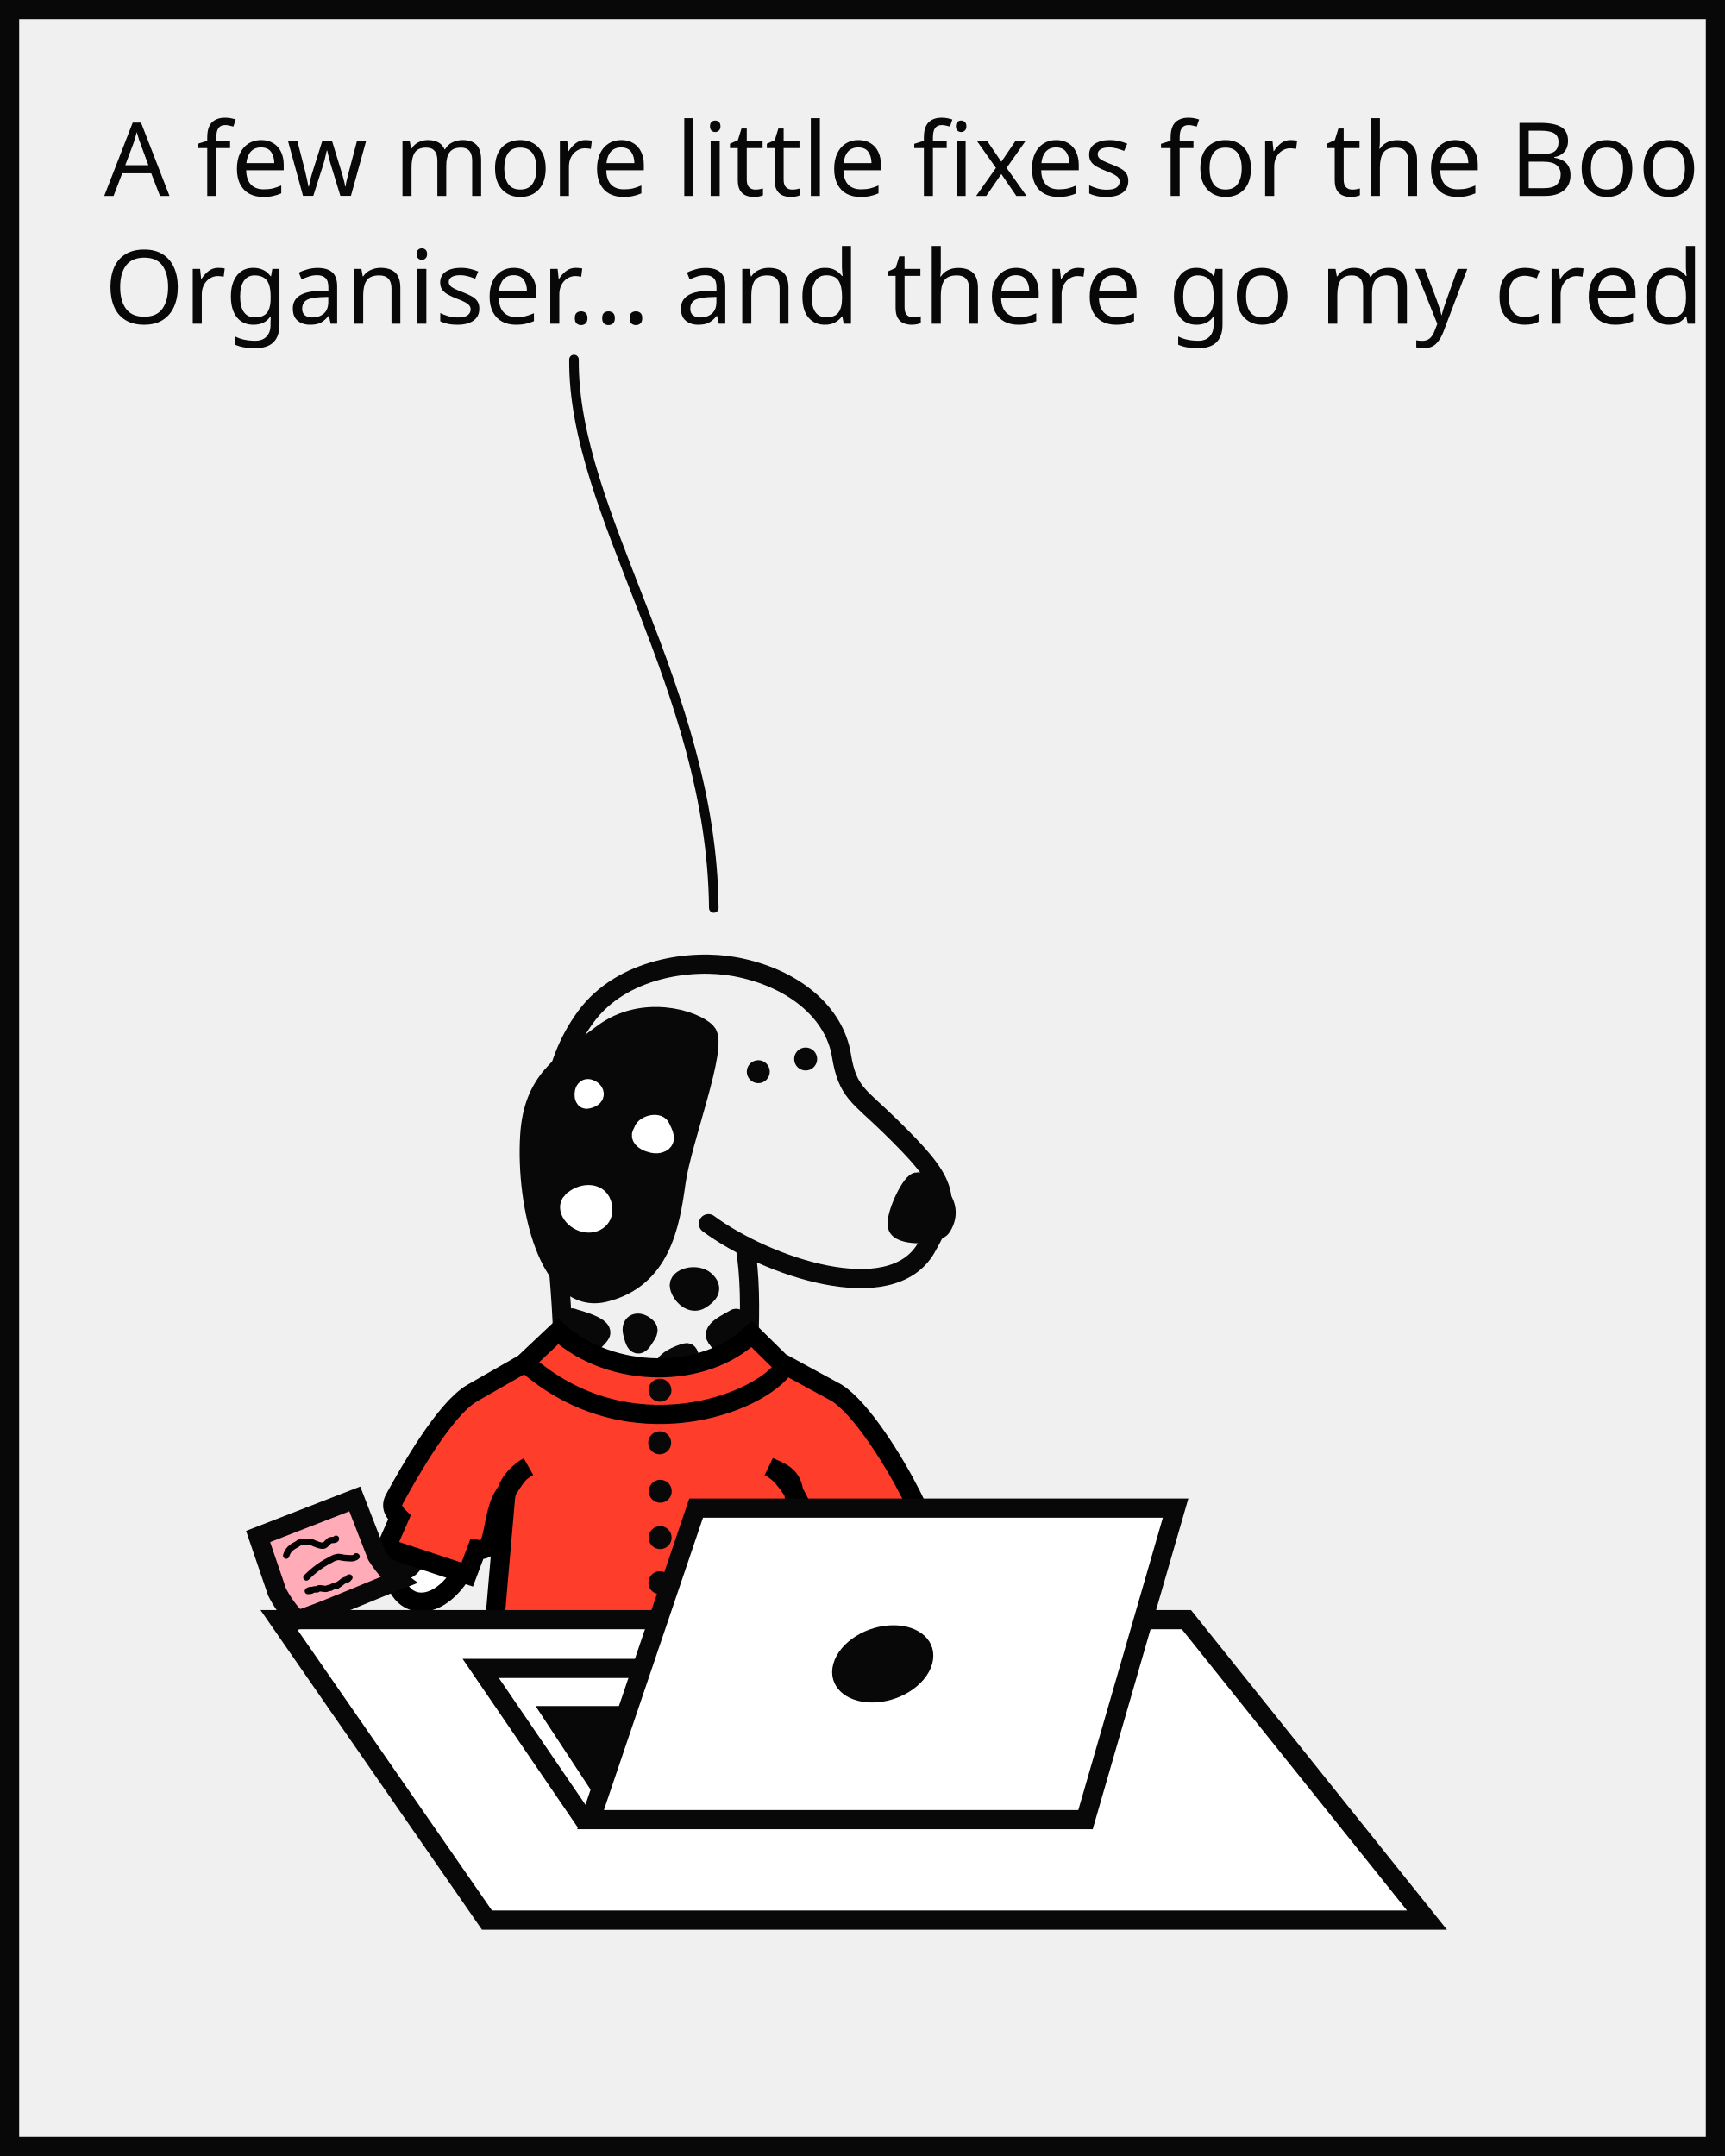
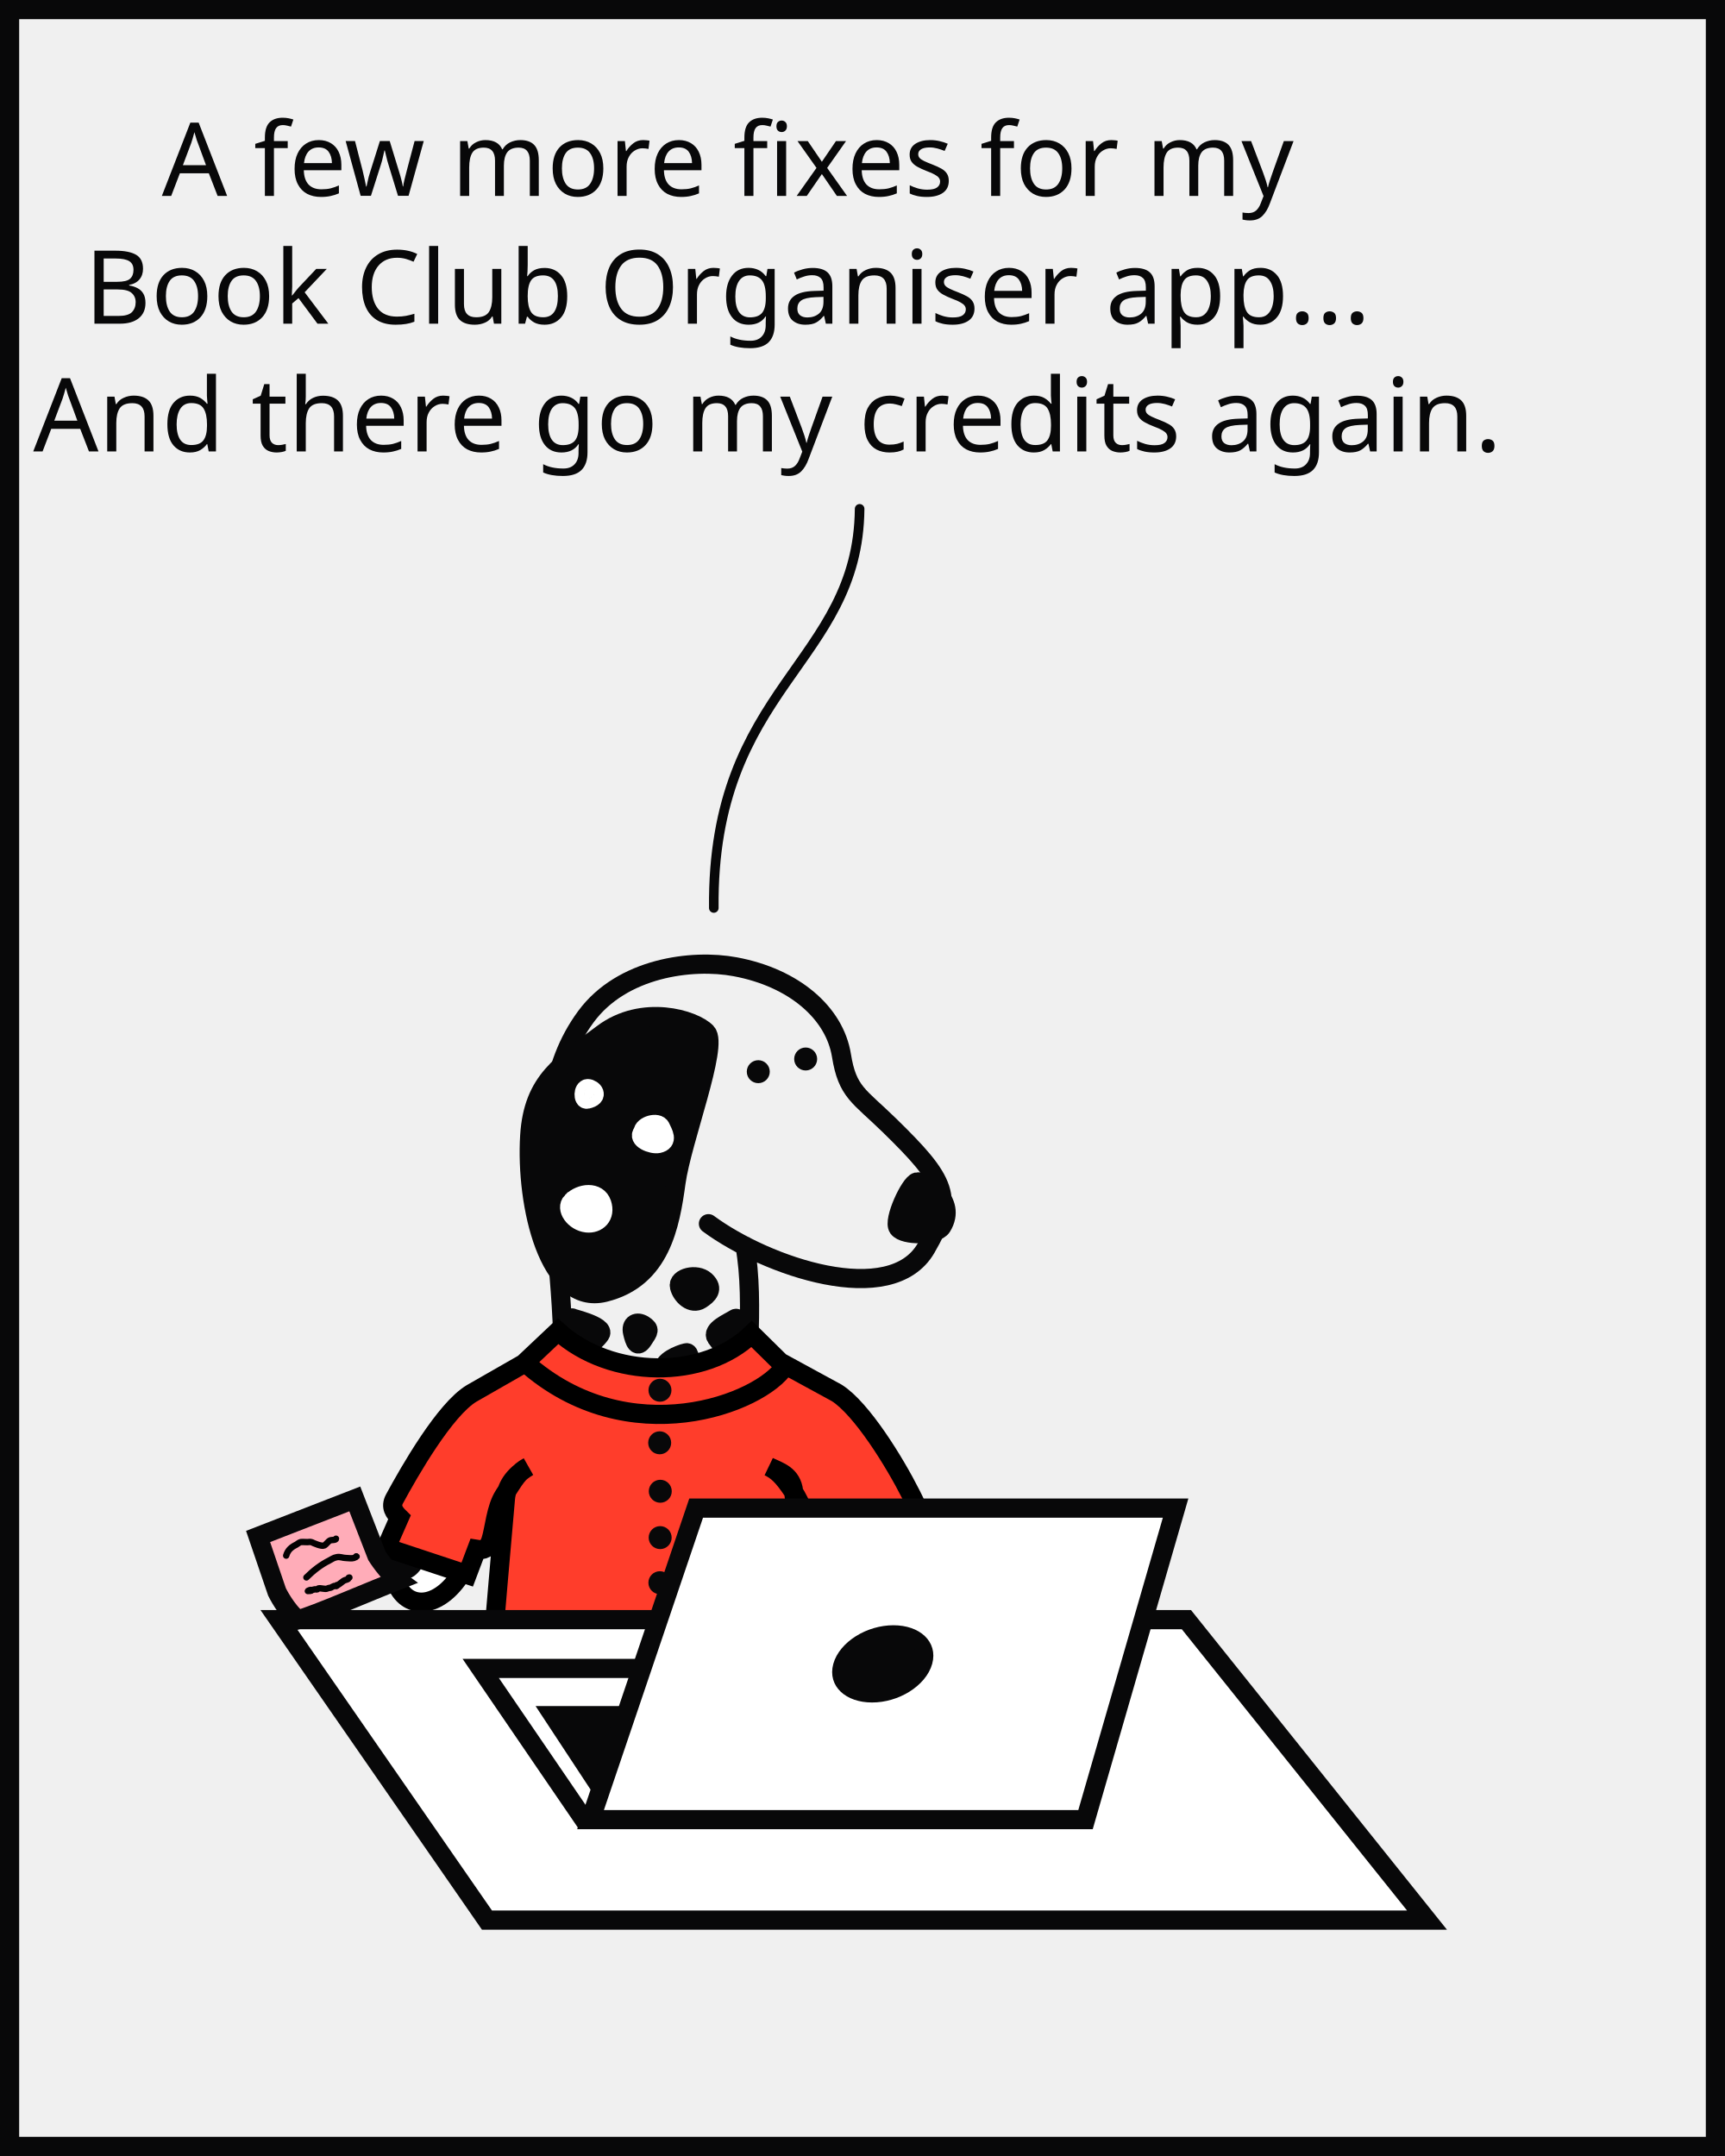
<svg xmlns="http://www.w3.org/2000/svg" width="1080" height="1350" viewBox="0 0 285.75 357.188" version="1.1" id="svg1">
  <defs id="defs1">
    <rect x="337.606" y="293.087" width="868.13" height="871.84" id="rect26" />
    <rect x="358.011" y="335.751" width="877.405" height="734.572" id="rect25" />
    <rect x="418.448" y="244.753" width="748.074" height="801.367" id="rect16" />
    <clipPath clipPathUnits="userSpaceOnUse" id="clipPath3">
      <rect style="fill:#370188;stroke:#370188;stroke-width:3.175" id="rect4" width="387.914" height="225.631" x="-131.677" y="-44.13" ry="1.595" />
    </clipPath>
    <clipPath clipPathUnits="userSpaceOnUse" id="clipPath1">
      <rect style="fill:#ffb65b;stroke:#080809;stroke-width:1;stroke-opacity:1" id="rect2" width="52.834" height="56.148" x="25.121" y="5.599" />
    </clipPath>
    <clipPath clipPathUnits="userSpaceOnUse" id="clipPath1-3">
      <rect style="fill:#ffb65b;stroke:#080809;stroke-width:1;stroke-opacity:1" id="rect2-6" width="52.834" height="56.148" x="25.121" y="5.599" />
    </clipPath>
    <clipPath clipPathUnits="userSpaceOnUse" id="clipPath2">
      <rect style="fill:#080809;fill-opacity:1;stroke:#080809;stroke-width:1;stroke-opacity:1" id="rect6" width="48.395" height="54.33" x="12.001" y="10.582" />
    </clipPath>
  </defs>
  <g id="layer1">
    <g id="g2-6" transform="matrix(3.175,0,0,3.175,-1406.154,-663.0734)">
-       <path style="fill:none;fill-opacity:1;stroke:#080809;stroke-width:0.5;stroke-linecap:round;stroke-dasharray:none;stroke-opacity:1" d="m 480.125,256.221 c -0.113,-11.551 -7.367,-20.547 -7.294,-28.618" id="path13-1-9-2-1-7-8-0-7-8" />
-       <text xml:space="preserve" style="font-style:normal;font-variant:normal;font-weight:normal;font-stretch:normal;font-size:16.933px;font-family:'Nanum Pen';-inkscape-font-specification:'Nanum Pen';text-align:start;letter-spacing:0px;word-spacing:0px;writing-mode:lr-tb;direction:ltr;text-anchor:start;white-space:pre;inline-size:249.382;display:inline;fill:#080809;fill-opacity:1;stroke:none;stroke-width:1.587;stroke-linecap:round;stroke-dasharray:none;stroke-opacity:1" x="73.947" y="156.497" id="text5" transform="matrix(0.3149606,0,0,0.3149606,425.0312,169.7745)">
-         <tspan x="73.947" y="156.497" id="tspan2">A few more little fixes for the Book Club </tspan>
-         <tspan x="73.947" y="177.664" id="tspan3">Organiser... and there go my credits again.</tspan>
+       <path style="fill:none;fill-opacity:1;stroke:#080809;stroke-width:0.5;stroke-linecap:round;stroke-dasharray:none;stroke-opacity:1" d="m 480.125,256.221 c -0.113,-11.551 7.536,-12.757 7.608,-20.828" id="path13-1-9-2-1-7-8-0-7-8" />
+       <text xml:space="preserve" style="font-style:normal;font-variant:normal;font-weight:normal;font-stretch:normal;font-size:16.933px;font-family:'Nanum Pen';-inkscape-font-specification:'Nanum Pen';text-align:center;letter-spacing:0px;word-spacing:0px;writing-mode:lr-tb;direction:ltr;text-anchor:middle;white-space:pre;inline-size:183.787;display:inline;fill:#080809;fill-opacity:1;stroke:none;stroke-width:1.587;stroke-linecap:round;stroke-dasharray:none;stroke-opacity:1" x="196.908" y="156.497" id="text5" transform="matrix(0.3149606,0,0,0.3149606,425.7635,169.7745)">
+         <tspan x="196.908" y="156.497" id="tspan1">A few more fixes for my
+ </tspan>
+         <tspan x="196.908" y="177.664" id="tspan3">Book Club Organiser app...
+ </tspan>
+         <tspan x="196.908" y="198.83" id="tspan4">And there go my credits again.</tspan>
      </text>
    </g>
    <g id="g41" transform="matrix(3.175,0,0,3.175,-5.984463,110.6326)" clip-path="url(#clipPath2)">
      <g id="g40" transform="translate(-15.39833,-0.6019888)" clip-path="none">
        <g id="g26" transform="translate(-140.3533,-19.48443)" style="display:inline">
          <circle style="fill:#080809;fill-opacity:1;stroke:#080809;stroke-width:0.253;stroke-opacity:1" id="circle14" cx="197.199" cy="41.162" r="0.473" />
          <circle style="fill:#080809;fill-opacity:1;stroke:#080809;stroke-width:0.253;stroke-opacity:1" id="circle15" cx="199.671" cy="40.5" r="0.473" />
          <path id="path15" style="fill:none;stroke:#080809;stroke-width:1;stroke-linecap:round" d="m 194.598,49.094 c 3.045,2.248 9.513,4.453 11.355,1.276 1.528,-2.634 1.043,-3.519 -1.915,-6.41 -1.589,-1.553 -2.189,-1.717 -2.5,-3.647 -0.356,-2.212 -2.464,-4.052 -5.545,-4.626 -2.258,-0.421 -5.906,0.05 -7.786,2.603 -3.882,5.272 -0.371,12.437 -1.383,21.566 m 9.681,-9.604 c 0.545,2.982 -0.01,7.346 -0.023,9.135 l -9.658,0.469" />
          <path style="fill:#080809;fill-opacity:1;stroke:#080809;stroke-width:1;stroke-linecap:butt;stroke-opacity:1" d="m 204.499,49.313 c 0.3,0.422 1.986,0.406 2.275,-0.062 0.848,-1.372 -0.934,-2.416 -1.296,-2.336 -0.362,0.08 -1.259,2.004 -0.979,2.398 z" id="path16" />
          <path style="fill:#080809;fill-opacity:1;stroke:#080809;stroke-width:1;stroke-linecap:butt;stroke-opacity:1" d="m 192.273,56.75 c 0.113,0.473 0.741,1.907 1.046,1.45 0.305,-0.457 0.485,-2.452 0.123,-2.372 -0.362,0.08 -1.281,0.453 -1.169,0.922 z" id="path17" />
          <path style="fill:#080809;fill-opacity:1;stroke:#080809;stroke-width:1;stroke-linecap:butt;stroke-opacity:1" d="m 195.008,55.037 c 0.27,0.405 1.391,1.584 1.518,1.05 0.127,-0.535 -0.227,-2.238 -0.538,-2.038 -0.311,0.201 -1.248,0.587 -0.98,0.988 z" id="path18-0" />
          <path style="fill:#080809;fill-opacity:1;stroke:#080809;stroke-width:1;stroke-linecap:butt;stroke-opacity:1" d="m 187.392,55.581 c 0.3,0.422 1.255,-0.257 1.56,-0.714 0.305,-0.457 -1.679,-0.88 -1.464,-0.857 0.214,0.023 -0.375,1.178 -0.095,1.571 z" id="path19" />
          <path style="fill:#080809;fill-opacity:1;stroke:#080809;stroke-width:1;stroke-linecap:butt;stroke-opacity:1" d="m 193.086,52.38 c 0.113,0.473 0.641,0.963 1.105,0.669 0.389,-0.247 0.696,-0.557 0.247,-0.976 -0.449,-0.419 -1.464,-0.162 -1.352,0.307 z" id="path20-3" />
          <path style="fill:#080809;fill-opacity:1;stroke:#080809;stroke-width:1;stroke-linecap:butt;stroke-opacity:1" d="m 190.642,54.783 c 0.113,0.473 0.236,0.834 0.541,0.377 0.305,-0.457 0.381,-0.55 0.037,-0.776 -0.345,-0.226 -0.69,-0.07 -0.578,0.399 z" id="path21-2" />
          <g id="g25" transform="translate(-3.3333333e-6)">
            <path style="fill:#080809;fill-opacity:1;stroke:#080809;stroke-width:1;stroke-linecap:butt;stroke-opacity:1" d="m 189.076,39.185 c -2.073,1.567 -3.622,2.399 -3.802,5.321 -0.221,3.589 0.979,8.897 3.913,8.173 2.934,-0.724 3.414,-3.52 3.719,-5.73 0.305,-2.21 2.236,-7.158 1.589,-7.837 -0.647,-0.679 -3.346,-1.494 -5.419,0.073 z" id="path22-6" />
            <path style="fill:#ffffff;fill-opacity:1;stroke:#ffffff;stroke-width:1;stroke-linecap:butt;stroke-opacity:1" d="m 187.47,47.95 c -0.34,0.348 0.13,1.031 0.781,1.104 0.546,0.061 1.002,-0.359 0.783,-1.012 -0.219,-0.653 -1.105,-0.561 -1.563,-0.092 z" id="path23" />
            <path style="fill:#ffffff;fill-opacity:1;stroke:#ffffff;stroke-width:1;stroke-linecap:butt;stroke-opacity:1" d="m 191.185,44.317 c -0.34,0.348 0.476,0.665 0.801,0.594 0.537,-0.116 0.248,-0.542 0.11,-0.849 -0.138,-0.307 -0.912,-0.092 -0.912,0.255 z" id="path24" />
            <path style="fill:#ffffff;fill-opacity:1;stroke:#ffffff;stroke-width:1;stroke-linecap:butt;stroke-opacity:1" d="m 188.266,42.597 c 0.666,-0.145 0.289,-0.546 0.04,-0.552 -0.25,-0.005 -0.254,0.599 -0.04,0.552 z" id="path25" />
          </g>
        </g>
        <g id="g27" transform="translate(9.12835,-3.283261)" style="display:inline">
          <path style="fill:#ffffff;fill-opacity:1;stroke:#000000;stroke-width:1;stroke-linecap:butt;stroke-opacity:1" d="m 51.337,48.968 c 2.567,6.146 6.229,3.743 3.674,-1.419" id="path26" />
          <path style="fill:#080809;fill-opacity:1;stroke:#080809;stroke-width:1;stroke-linecap:butt;stroke-opacity:1" d="m 53.222,51.114 c 0.024,0.104 -0.102,0.385 0.091,0.431 0.36,0.086 0.918,-0.192 0.801,-0.25 -0.349,-0.172 -0.922,-0.311 -0.892,-0.182 z" id="path27" />
        </g>
        <g id="g29" transform="rotate(-9.637555,15.34181,-8.670671)" style="display:inline">
          <path style="fill:#ffffff;fill-opacity:1;stroke:#000000;stroke-width:1;stroke-linecap:butt;stroke-opacity:1" d="m 29.728,47.011 c -4.143,5.235 0.342,8.071 2.99,2.564" id="path28" />
          <path style="fill:#080809;fill-opacity:1;stroke:#080809;stroke-width:1;stroke-linecap:butt;stroke-opacity:1" d="m 28.325,50.227 c 0.184,0.451 0.328,0.673 0.742,0.311 0.347,-0.303 0.215,-0.424 0.113,-0.581 -0.102,-0.157 -1.038,-0.176 -0.856,0.27 z" id="path29" />
        </g>
        <path style="display:inline;fill:none;fill-opacity:1;stroke:#000000;stroke-width:1;stroke-linecap:butt;stroke-opacity:1" d="m -219.72,63.339 c -0.173,5.429 5.528,5.309 5.357,0.271" id="path30" transform="translate(263.3772,3.234928)" />
        <path style="display:inline;fill:none;fill-opacity:1;stroke:#000000;stroke-width:1;stroke-linecap:butt;stroke-opacity:1" d="m -209.355,63.384 c -0.173,5.429 5.528,5.309 5.357,0.271" id="path31" transform="translate(263.3772,3.234928)" />
        <path style="display:inline;fill:#fbfb00;fill-opacity:1;fill-rule:nonzero;stroke:#000000;stroke-width:1;stroke-dasharray:none;stroke-opacity:1" d="m -221.23,65.254 8.213,-0.016 1.039,-6.785 1.08,6.767 8.378,0.114 -1.38,-14.724 c -4.084,-0.031 -9.962,-0.059 -16.237,-0.09 z" id="path32" transform="translate(263.3772,3.234928)" />
        <g id="g39" style="display:inline" transform="translate(9.12835,-3.283261)">
          <path style="fill:#ff3d2b;fill-opacity:1;stroke:#000000;stroke-width:1;stroke-linecap:butt;stroke-opacity:1" d="m 48.863,40.115 2.95,1.608 c 1.294,0.82 3.014,3.598 3.879,5.318 0.428,0.851 0.538,1.121 0.169,1.427 l 0.441,1.278 -4.324,1.387 -0.415,-1.107 c -0.411,0.098 -0.718,0.024 -0.98,-0.766 -0.264,-0.795 -0.666,-1.835 -1.039,-2.394 -0.559,-0.838 -0.855,-1.09 -1.281,-1.296 0.562,0.267 1.193,0.429 1.299,1.295 l 0.956,7.818 c 0.068,0.556 -0.032,0.82 -0.414,0.894 l 0.223,1.571 -16.245,-0.018 0.256,-1.658 c -0.303,-0.194 -0.509,-0.392 -0.452,-0.834 0,0 0.453,-5.355 0.64,-7.405 0.032,-0.353 0.179,-1.05 1.19,-1.659 -0.537,0.285 -0.681,0.589 -1.265,1.493 -0.429,0.664 -0.493,1.731 -0.683,2.332 -0.14,0.443 -0.373,0.547 -0.74,0.486 l -0.497,1.317 -4.23,-1.401 0.693,-1.579 c -0.269,-0.263 -0.48,-0.557 -0.257,-0.969 0.777,-1.433 2.624,-4.671 4.028,-5.507 l 2.716,-1.554 1.787,-1.687 c 2.781,2.51 7.623,2.535 10.105,0.142 z" id="path33" />
          <path style="fill:none;fill-opacity:1;stroke:#000000;stroke-width:1;stroke-linecap:butt;stroke-opacity:1" d="m 35.542,40.133 c 5.403,4.813 12.324,2.14 13.556,0.205" id="path34" />
          <circle style="fill:#080809;fill-opacity:1;stroke:#080809;stroke-width:0.253;stroke-opacity:1" id="circle34" cx="42.588" cy="41.583" r="0.473" />
          <circle style="fill:#080809;fill-opacity:1;stroke:#080809;stroke-width:0.253;stroke-opacity:1" id="circle35" cx="42.573" cy="44.326" r="0.473" />
          <circle style="fill:#080809;fill-opacity:1;stroke:#080809;stroke-width:0.253;stroke-opacity:1" id="circle36" cx="42.604" cy="46.854" r="0.473" />
          <circle style="fill:#080809;fill-opacity:1;stroke:#080809;stroke-width:0.253;stroke-opacity:1" id="circle37" cx="42.598" cy="49.273" r="0.473" />
          <circle style="fill:#080809;fill-opacity:1;stroke:#080809;stroke-width:0.253;stroke-opacity:1" id="circle38" cx="42.584" cy="51.626" r="0.473" />
          <circle style="fill:#080809;fill-opacity:1;stroke:#080809;stroke-width:0.253;stroke-opacity:1" id="circle39" cx="42.599" cy="53.975" r="0.473" />
        </g>
      </g>
    </g>
    <g id="g2-2" transform="matrix(-3.175,0,0,3.175,540.9491,80.5446)">
      <path style="fill:#ffffff;fill-opacity:1;stroke:#080809;stroke-width:1;stroke-linejoin:miter;stroke-dasharray:none;stroke-opacity:1" d="M 155.832,59.145 H 108.478 L 95.925,74.823 h 49.046 z" id="path2-3" />
      <path style="fill:#ffffff;fill-opacity:1;stroke:#080809;stroke-width:1;stroke-linejoin:miter;stroke-dasharray:none;stroke-opacity:1" d="m 139.784,69.76 5.512,-8.069 h -8.096" id="path21" />
      <path style="fill:#ffffff;fill-opacity:1;stroke:#080809;stroke-width:1;stroke-linejoin:miter;stroke-dasharray:none;stroke-opacity:1" d="m 139.567,69.58 h -25.825 l -4.7,-16.255 h 25.015 z" id="path18" />
      <ellipse style="fill:#080809;fill-opacity:1;stroke:#080809;stroke-width:0.745;stroke-linejoin:miter;stroke-dasharray:none;stroke-opacity:1" id="path20" cx="-107.331" cy="63.758" rx="2.207" ry="1.718" transform="matrix(-1,0,0.2664838,0.9638394,0,0)" />
      <path style="fill:#080809;fill-opacity:1;stroke:#080809;stroke-width:0.813;stroke-linejoin:miter;stroke-dasharray:none;stroke-opacity:1" d="m 139.194,67.838 2.486,-3.778 h -3.804 z" id="path22" />
    </g>
    <rect style="fill:none;fill-opacity:1;fill-rule:nonzero;stroke:#080809;stroke-width:3.175;stroke-dasharray:none;stroke-opacity:1" id="rect113-4-2" width="282.575" height="354.012" x="1.587" y="1.587" />
    <g id="g4">
      <path style="fill:#ffacb8;fill-opacity:1;stroke:#080809;stroke-width:3.175;stroke-linejoin:miter;stroke-dasharray:none;stroke-opacity:1" d="m 42.753,254.551 16.018,-6.223 3.66,9.423 c 0,0 1.711,2.736 3.526,4.052 -4.88,1.898 -13.809,5.796 -16.616,6.551 -1.984,-1.583 -3.452,-4.611 -3.452,-4.611 z" id="path2" />
      <path style="opacity:0.985;fill:none;stroke:#000000;stroke-width:1.058;stroke-linecap:round;stroke-linejoin:round;paint-order:stroke fill markers" d="m 47.408,257.721 c 0.278,-0.951 0.85,-1.404 1.678,-1.818 0.049,-0.025 0.553,-0.399 0.699,-0.419 0.292,-0.042 0.784,0 1.119,0 0.124,0 0.572,-0.063 0.699,0 0.363,0.181 1.682,0.767 2.097,0.559 0.357,-0.178 0.617,-0.658 0.979,-0.839 0.203,-0.101 0.979,-0.02 0.979,-0.28" id="path1" />
      <path style="opacity:0.985;fill:none;stroke:#000000;stroke-width:1.058;stroke-linecap:round;paint-order:stroke fill markers" d="m 50.758,261.334 c 1.121,-1.106 2.356,-2.087 3.775,-2.796 0.517,-0.259 0.66,-0.44 1.258,-0.559 0.56,-0.112 0.999,0.14 1.538,0.14 0.34,0 0.939,0.107 1.258,0 0.143,-0.048 0.685,-0.28 0.419,-0.28" id="path3" />
      <path style="opacity:0.985;fill:none;stroke:#000000;stroke-width:1.058;stroke-linecap:round;stroke-dasharray:none;paint-order:stroke fill markers" d="m 51.027,263.588 c 0.186,-0.047 0.606,0.047 0.559,-0.14 -0.047,-0.186 -0.746,0.186 -0.559,0.14 0.373,-0.093 0.742,-0.204 1.119,-0.28 0.137,-0.027 0.294,0.062 0.419,0 0.059,-0.029 0.077,-0.119 0.14,-0.14 0.432,-0.144 1.133,0.202 1.538,0 0.294,-0.147 0.424,-0.072 0.559,-0.14 0.211,-0.105 0.298,-0.193 0.559,-0.28 0.079,-0.026 0.363,0.056 0.419,0 0.033,-0.033 -0.033,-0.107 0,-0.14 0.033,-0.033 0.098,0.021 0.14,0 0.354,-0.177 0.653,-0.482 0.979,-0.699 0.226,-0.151 0.487,-0.174 0.699,-0.28 0.274,-0.137 -0.011,-0.28 0.28,-0.28" id="path4" />
    </g>
  </g>
</svg>
